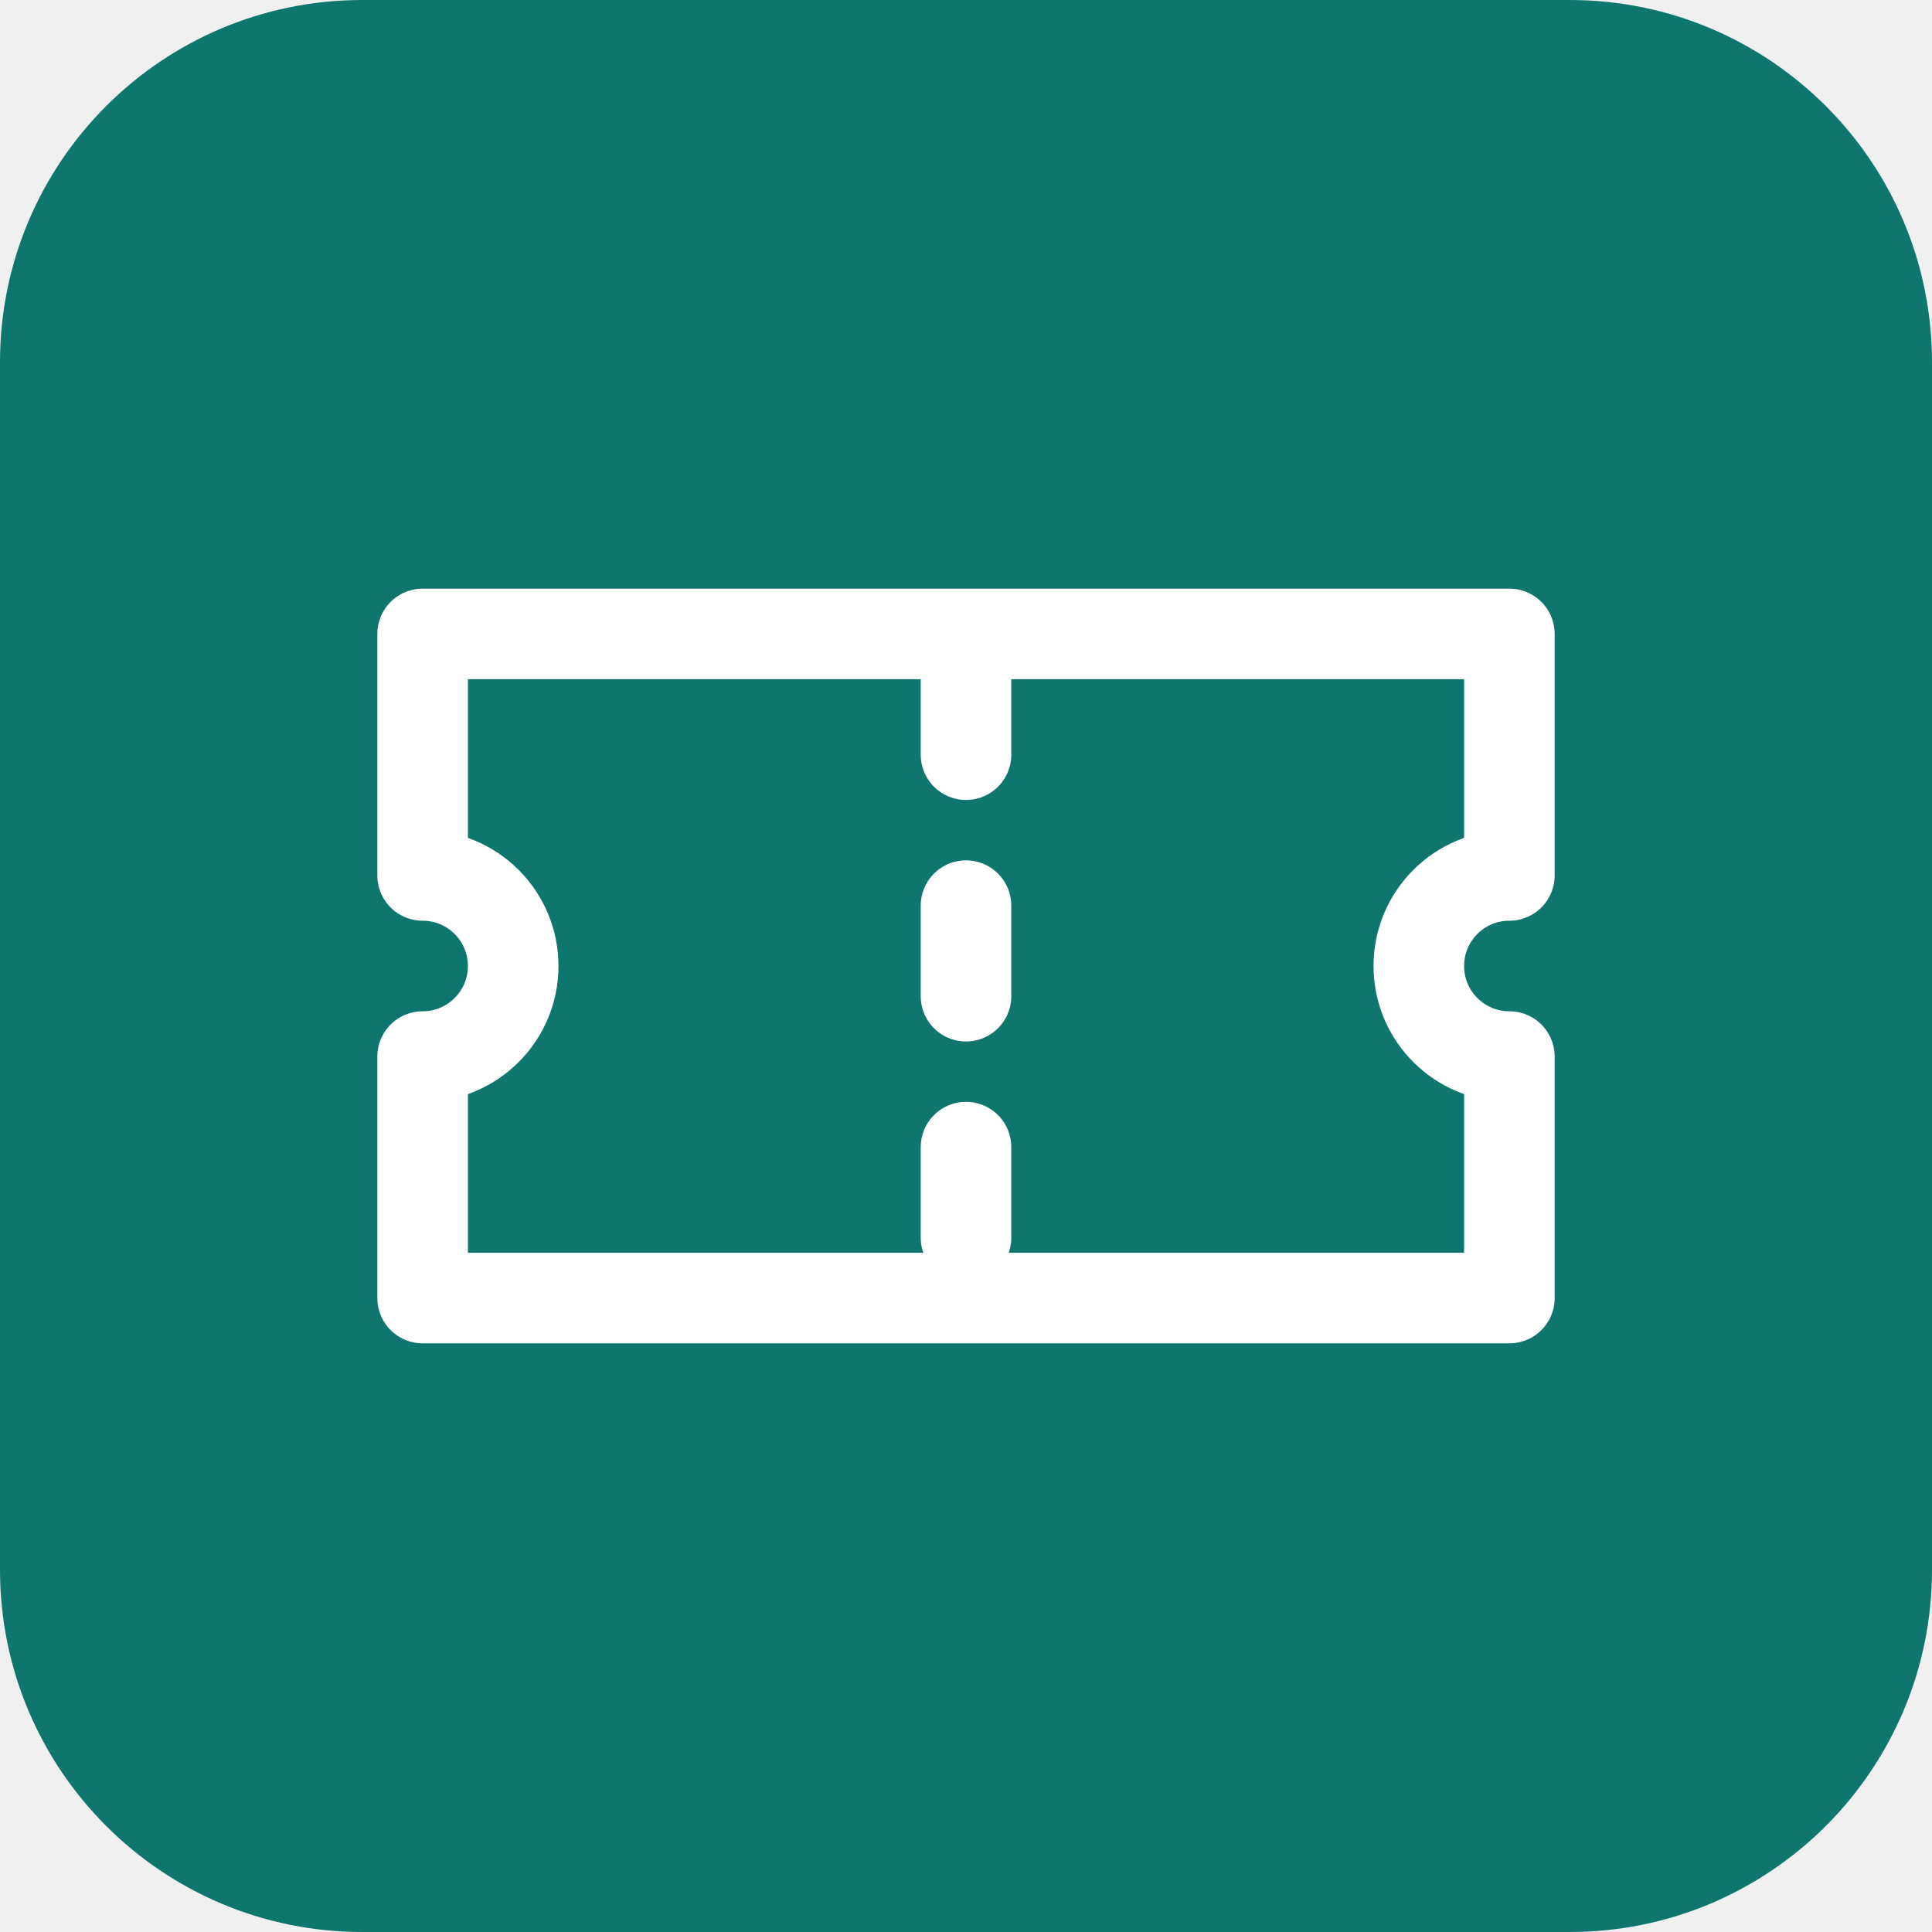
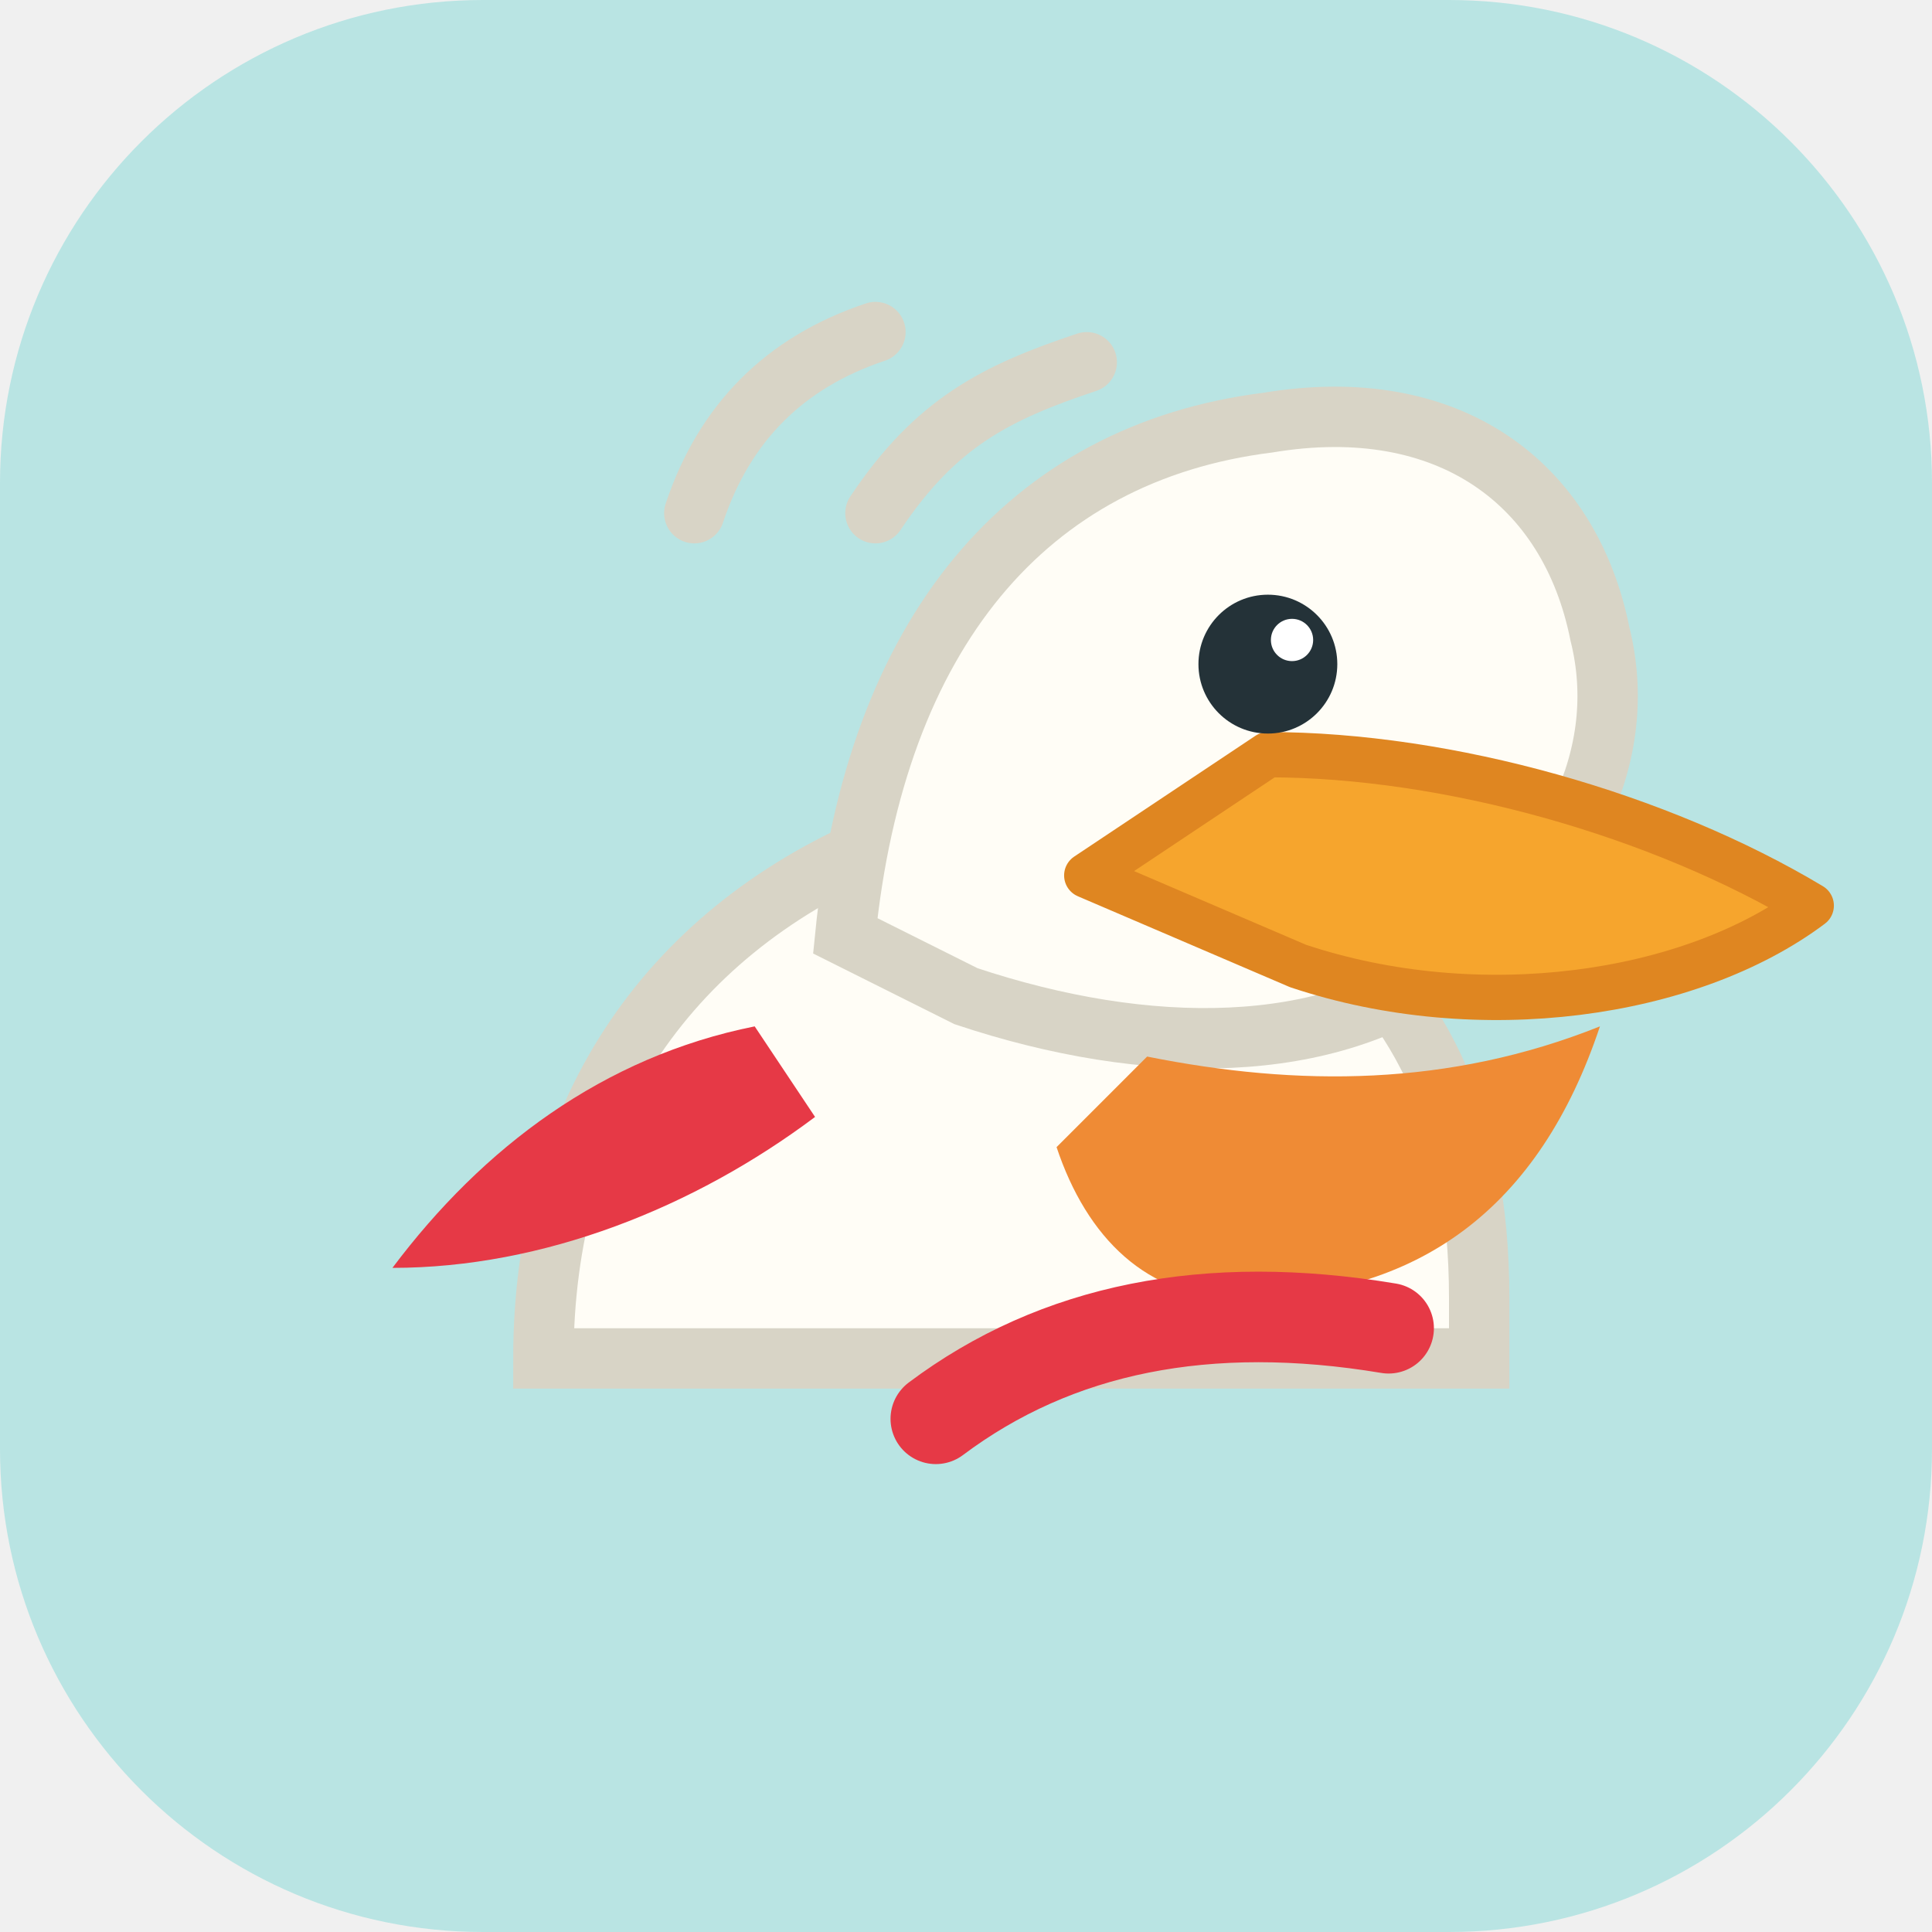
- <svg xmlns="http://www.w3.org/2000/svg" viewBox="0 0 64 64" role="img" aria-label="兑换">
-   <rect width="64" height="64" rx="12" fill="#0f766e" />
-   <path d="M14 21h36v8a3 3 0 0 0 0 6v8H14v-8a3 3 0 0 0 0-6z" fill="none" stroke="#fff" stroke-width="3" stroke-linejoin="round" />
-   <path d="M32 22v20" stroke="#fff" stroke-width="3" stroke-linecap="round" stroke-dasharray="3 5" />
+ <svg xmlns="http://www.w3.org/2000/svg" viewBox="0 0 64 64" role="img" aria-label="鹈鹕骑行">
+   <rect width="64" height="64" rx="16" fill="#b9e4e3" />
+   <path d="M18 45c0-8 4-14 11-17 5-2 10-1 14 2 4 3 6 7 6 13v2H18Z" fill="#fffdf6" stroke="#d8d4c6" stroke-width="2" />
+   <path d="M28 31c1-10 6-16 14-17 6-1 10 2 11 7 1 4-1 8-5 11-4 3-10 3-16 1Z" fill="#fffdf6" stroke="#d8d4c6" stroke-width="2" />
+   <path d="M42 25c6 0 13 2 18 5-4 3-11 4-17 2l-7-3Z" fill="#f6a52d" stroke="#df8621" stroke-width="1.5" stroke-linejoin="round" />
+   <path d="M38 35c5 1 10 1 15-1-2 6-6 9-12 9-3 0-5-2-6-5Z" fill="#ef8b35" />
+   <circle cx="42" cy="22" r="2.3" fill="#243238" />
+   <circle cx="42.8" cy="21.2" r=".7" fill="#fff" />
+   <path d="M25 34c-5 1-9 4-12 8 5 0 10-2 14-5Z" fill="#e63946" />
+   <path d="M31 47c4-3 9-4 15-3" fill="none" stroke="#e63946" stroke-width="3" stroke-linecap="round" />
+   <path d="M23 17c1-3 3-5 6-6M29 17c2-3 4-4 7-5" fill="none" stroke="#d8d4c6" stroke-width="2" stroke-linecap="round" />
</svg>
